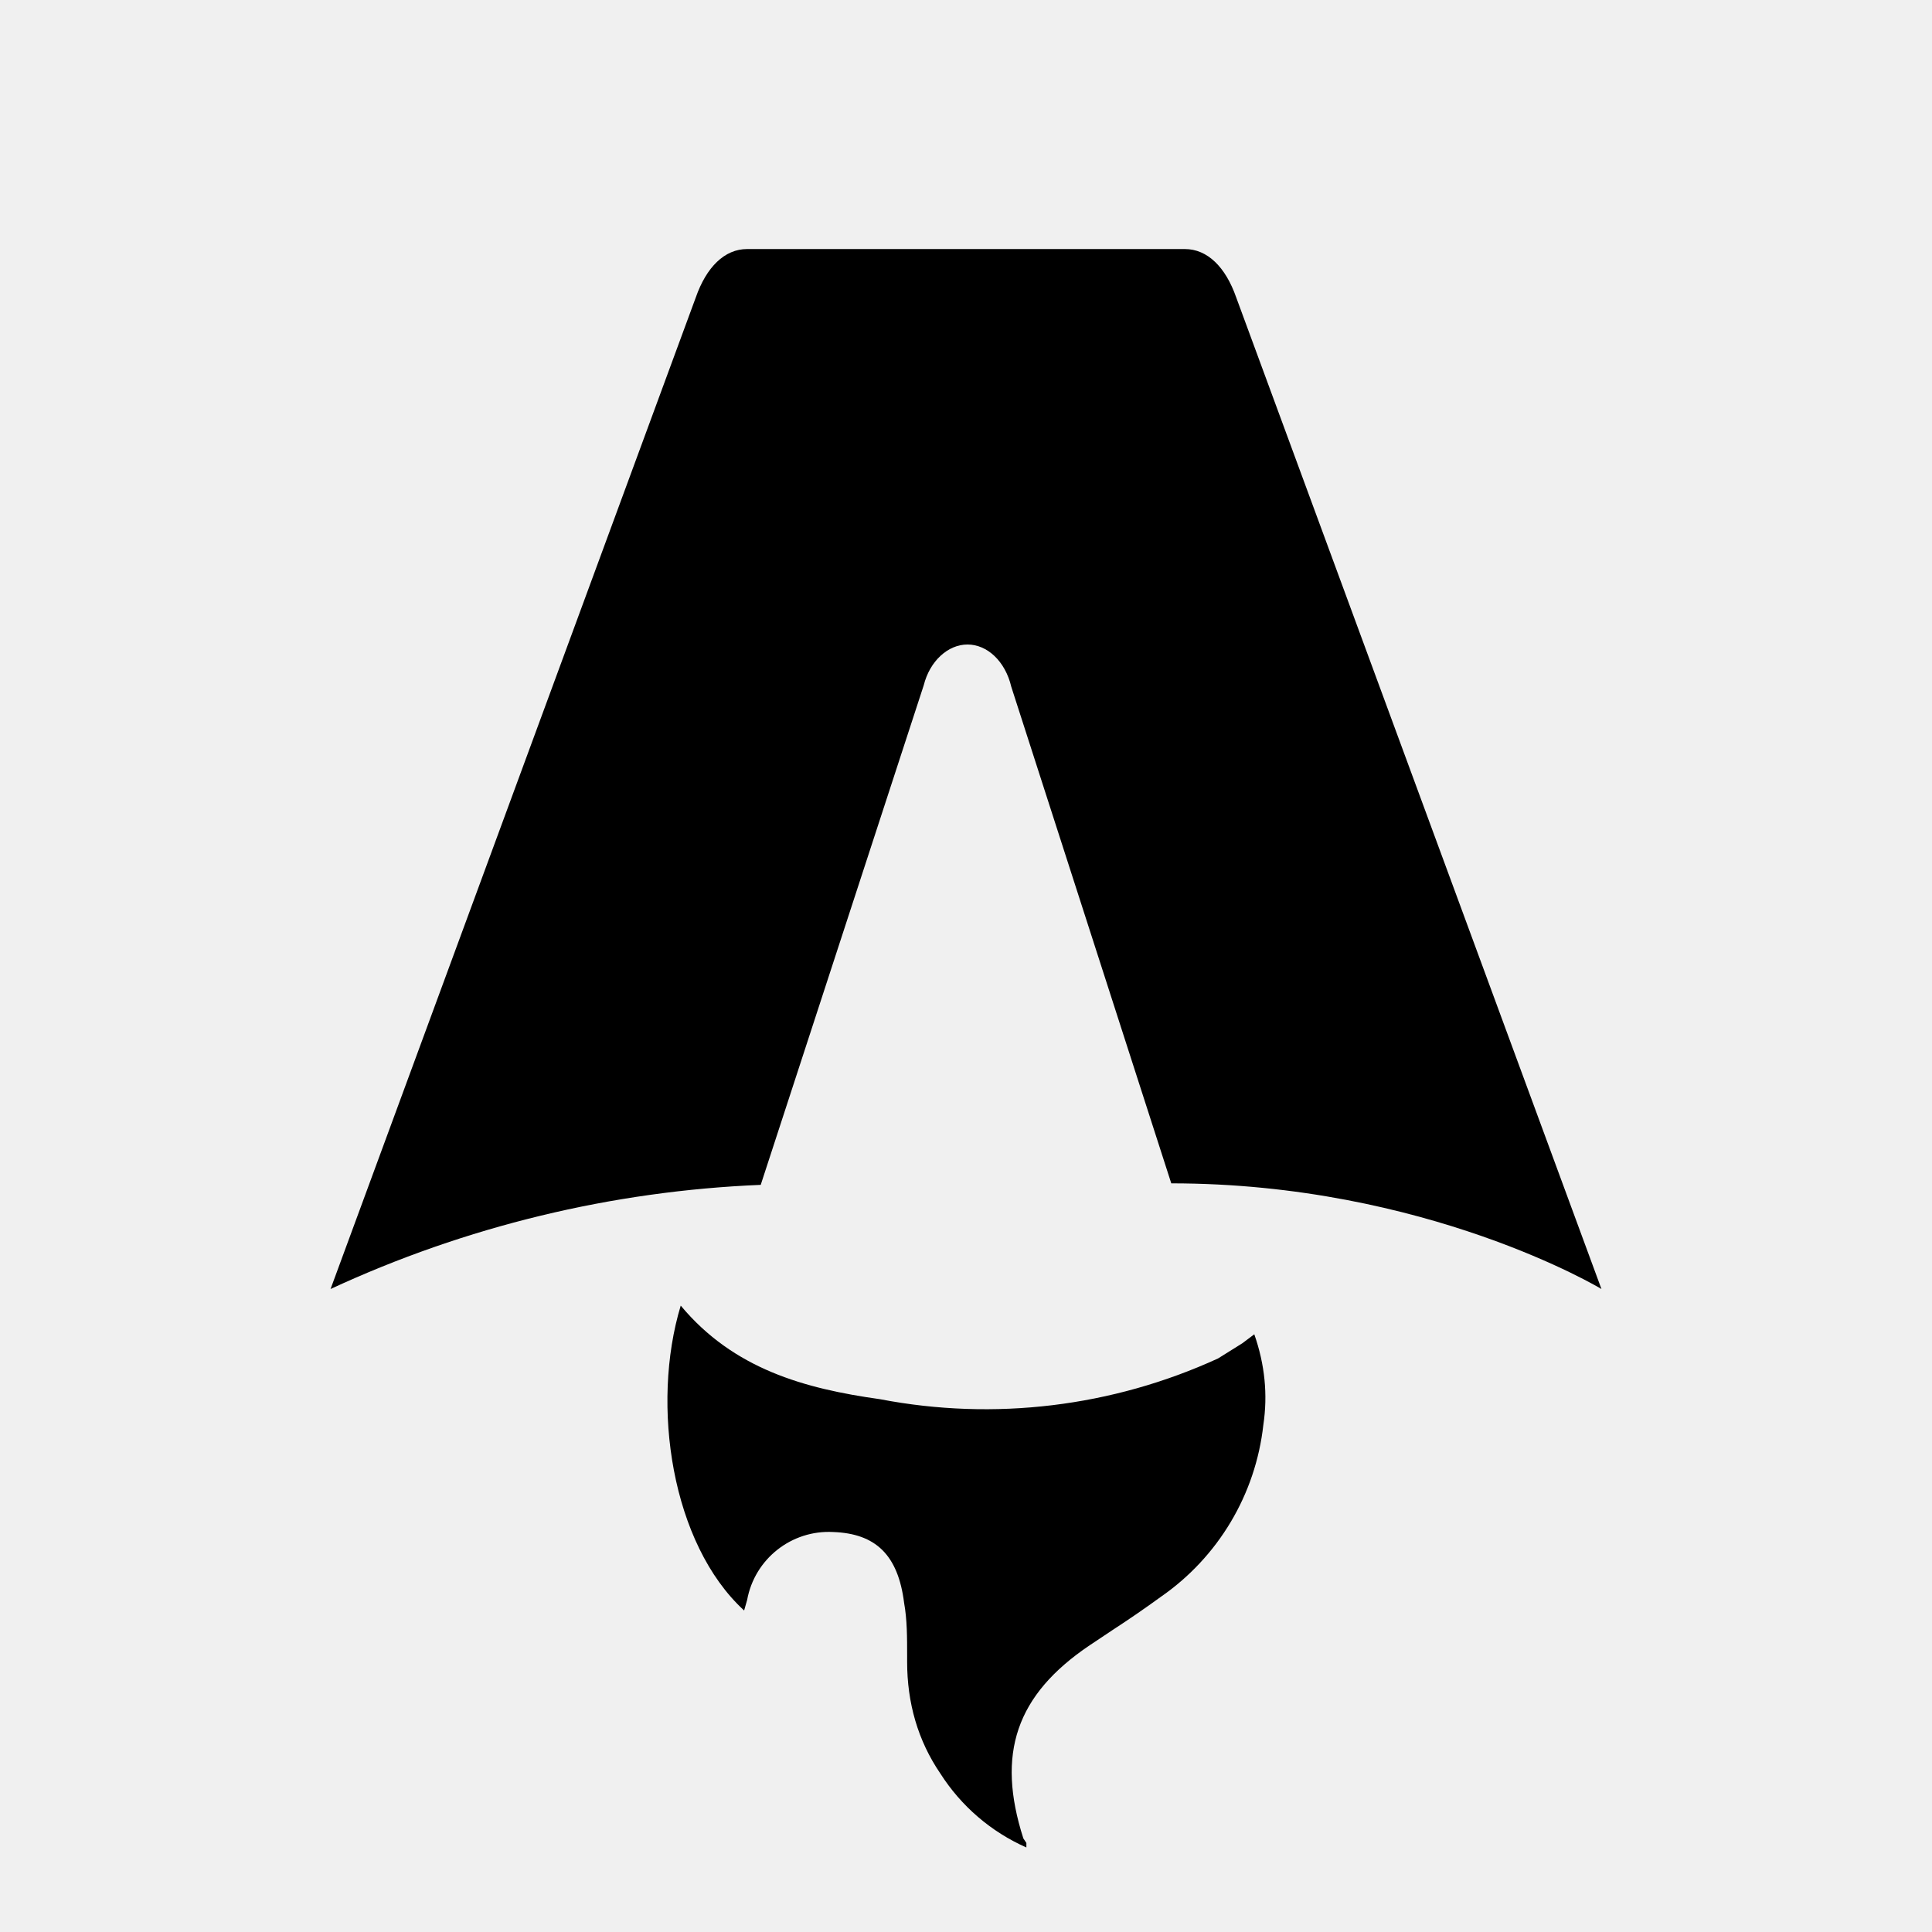
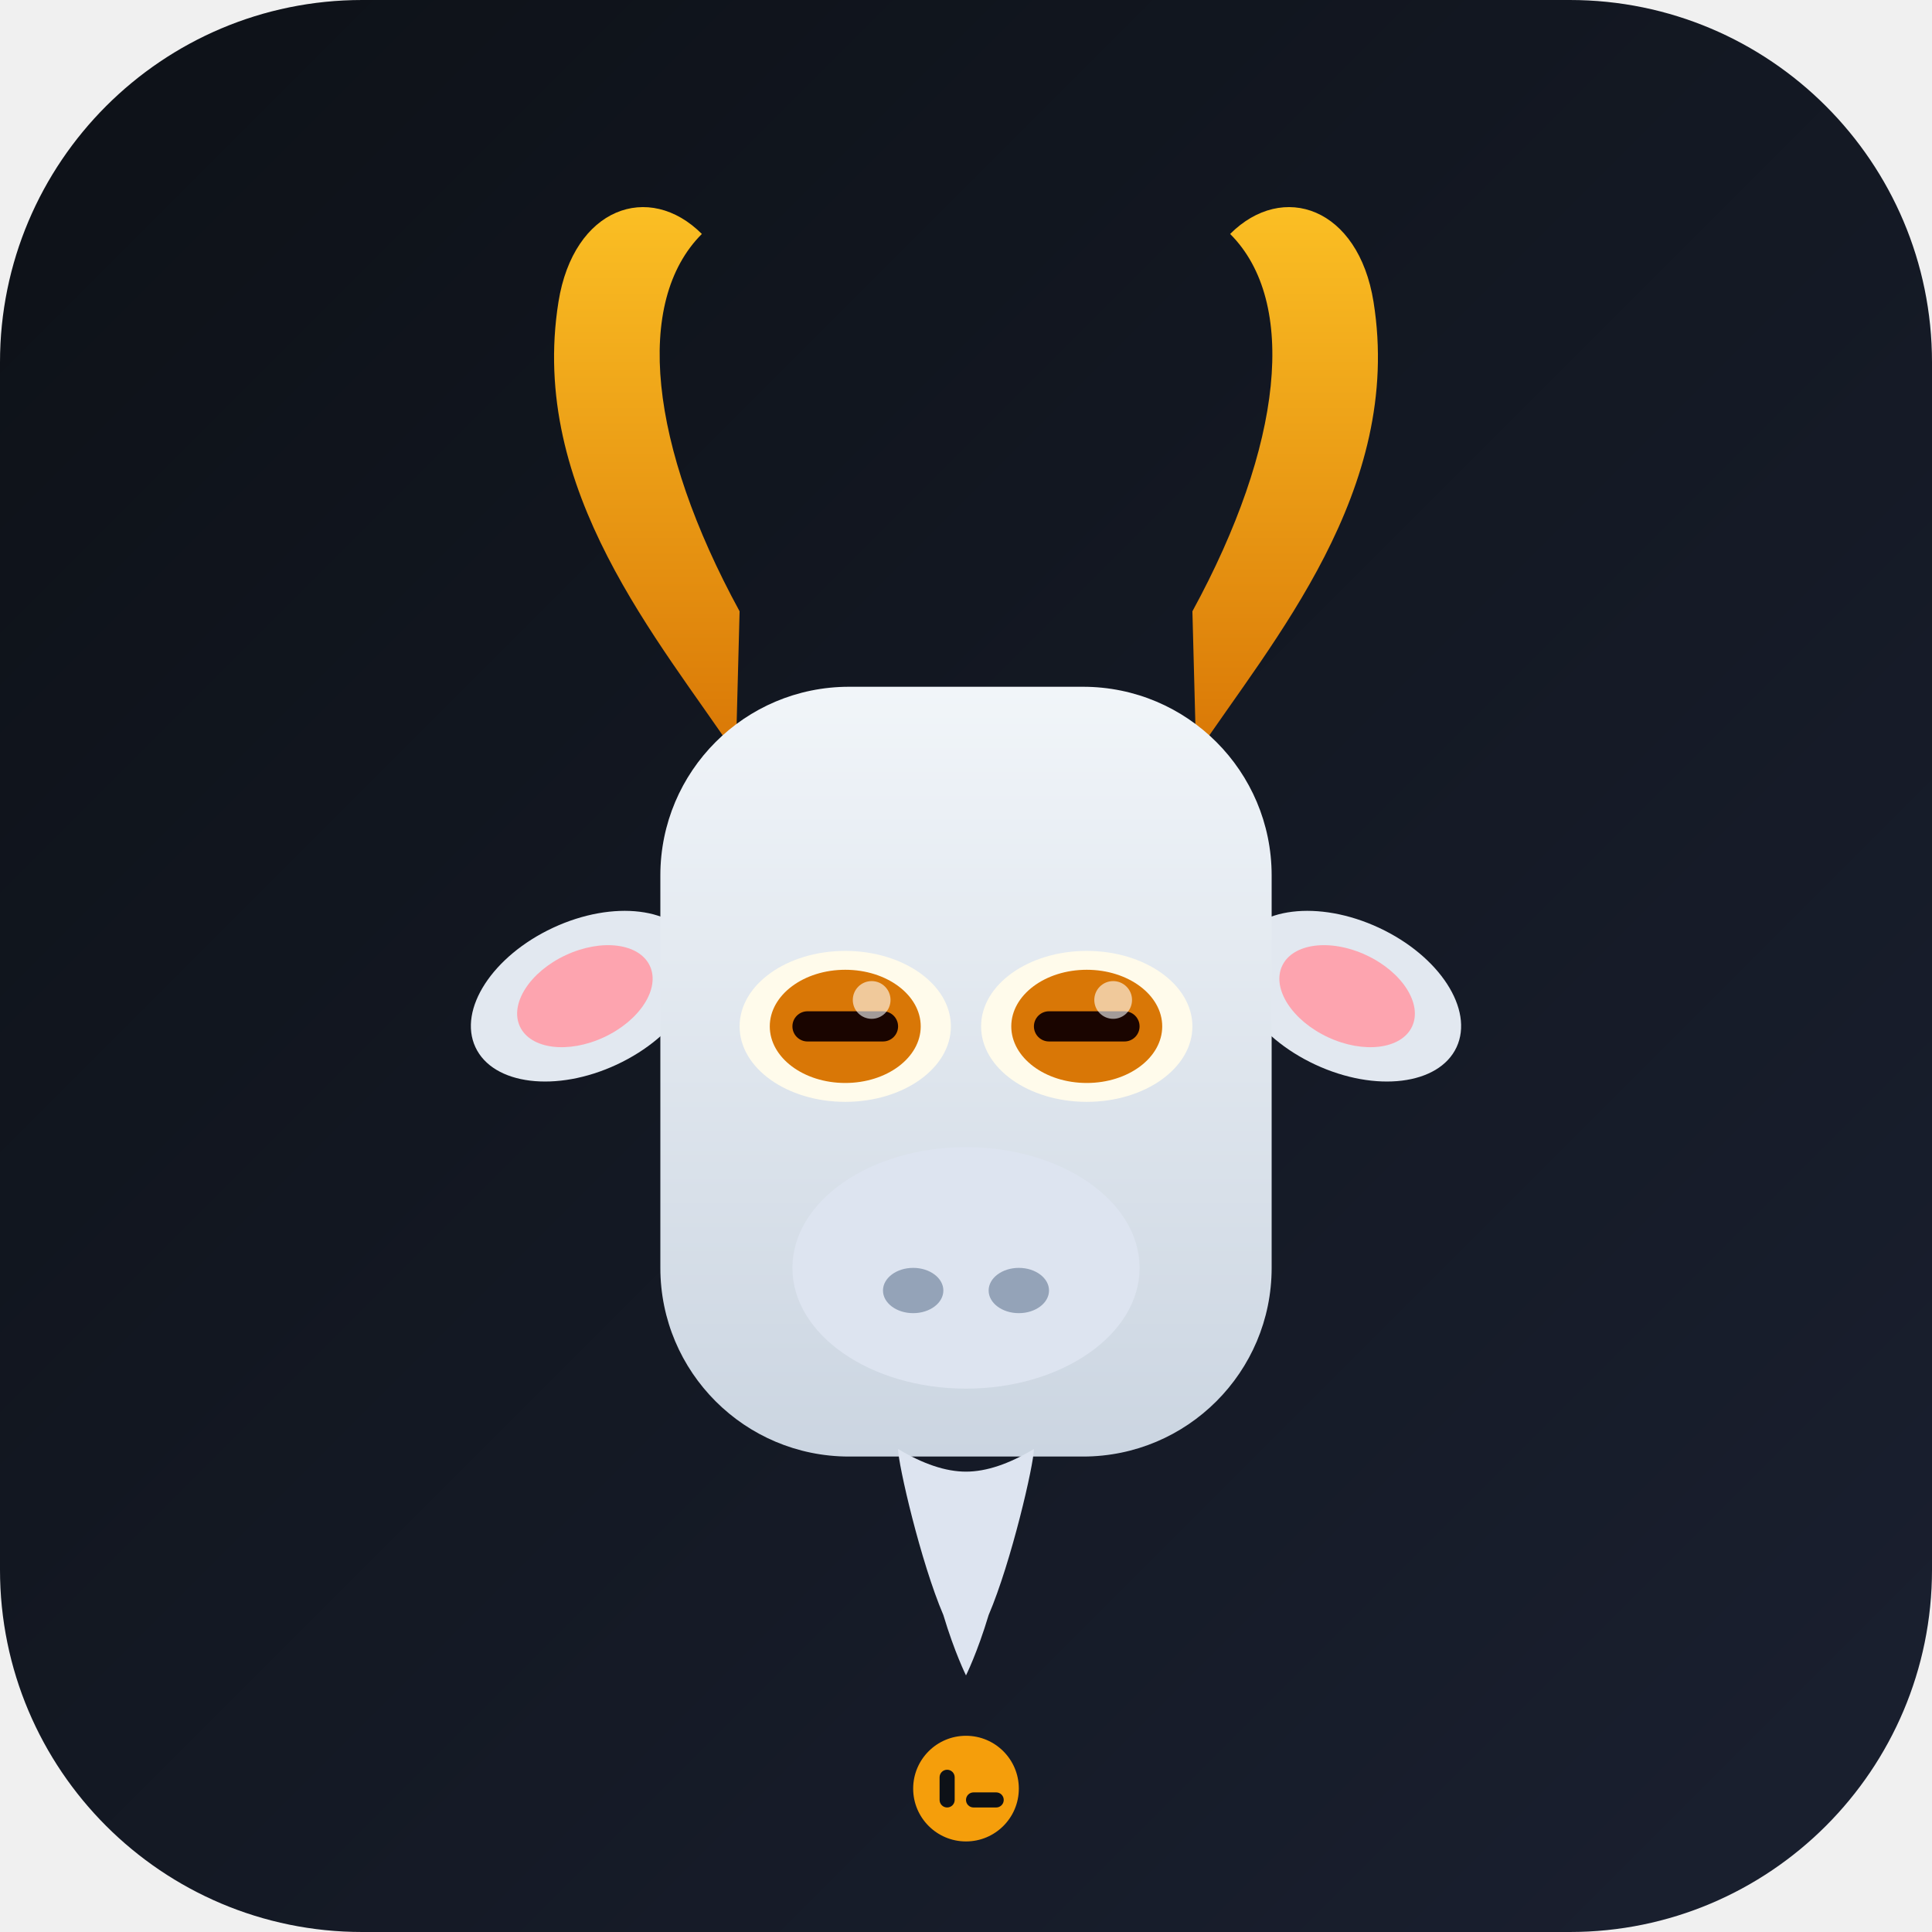
- <svg xmlns="http://www.w3.org/2000/svg" fill="none" viewBox="0 0 128 128">
-   <path d="M50.4 78.5a75.1 75.1 0 0 0-28.5 6.9l24.2-65.7c.7-2 1.9-3.2 3.4-3.2h29c1.5 0 2.7 1.2 3.4 3.2l24.2 65.7s-11.6-7-28.5-7L67 45.5c-.4-1.7-1.6-2.8-2.9-2.8-1.3 0-2.5 1.1-2.9 2.7L50.4 78.5Zm-1.1 28.2Zm-4.2-20.2c-2 6.6-.6 15.8 4.2 20.2a17.5 17.5 0 0 1 .2-.7 5.5 5.5 0 0 1 5.7-4.5c2.8.1 4.3 1.5 4.7 4.7.2 1.1.2 2.3.2 3.5v.4c0 2.7.7 5.2 2.2 7.4a13 13 0 0 0 5.7 4.9v-.3l-.2-.3c-1.8-5.6-.5-9.5 4.4-12.8l1.5-1a73 73 0 0 0 3.2-2.2 16 16 0 0 0 6.8-11.4c.3-2 .1-4-.6-6l-.8.6-1.6 1a37 37 0 0 1-22.4 2.7c-5-.7-9.7-2-13.2-6.2Z" />
-   <style>
-         path { fill: #000; }
-         @media (prefers-color-scheme: dark) {
-             path { fill: #FFF; }
-         }
-     </style>
+ <svg xmlns="http://www.w3.org/2000/svg" viewBox="0 0 512 512" width="512" height="512">
+   <defs>
+     <linearGradient id="bg" x1="0" y1="0" x2="1" y2="1">
+       <stop offset="0%" stop-color="#0d1117" />
+       <stop offset="100%" stop-color="#1a2030" />
+     </linearGradient>
+     <linearGradient id="hornGrad" x1="0" y1="0" x2="0" y2="1">
+       <stop offset="0%" stop-color="#fbbf24" />
+       <stop offset="100%" stop-color="#d97706" />
+     </linearGradient>
+     <linearGradient id="faceGrad" x1="0" y1="0" x2="0" y2="1">
+       <stop offset="0%" stop-color="#f1f5f9" />
+       <stop offset="100%" stop-color="#cbd5e1" />
+     </linearGradient>
+   </defs>
+   <rect width="512" height="512" rx="96" fill="url(#bg)" />
+   <path d="M 195 200 C 175 170, 140 130, 148 80 C 152 55, 172 48, 186 62 C 168 80, 172 118, 196 162 Z" fill="url(#hornGrad)" />
+   <path d="M 317 200 C 337 170, 372 130, 364 80 C 360 55, 340 48, 326 62 C 344 80, 340 118, 316 162 Z" fill="url(#hornGrad)" />
+   <ellipse cx="155" cy="264" rx="32" ry="20" fill="#e2e8f0" transform="rotate(-25 155 264)" />
+   <ellipse cx="357" cy="264" rx="32" ry="20" fill="#e2e8f0" transform="rotate(25 357 264)" />
+   <ellipse cx="155" cy="264" rx="19" ry="12" fill="#fda4af" transform="rotate(-25 155 264)" />
+   <ellipse cx="357" cy="264" rx="19" ry="12" fill="#fda4af" transform="rotate(25 357 264)" />
+   <rect x="175" y="182" width="162" height="204" rx="50" fill="url(#faceGrad)" />
+   <ellipse cx="224" cy="272" rx="28" ry="20" fill="#fffbeb" />
+   <ellipse cx="288" cy="272" rx="28" ry="20" fill="#fffbeb" />
+   <ellipse cx="224" cy="272" rx="20" ry="15" fill="#d97706" />
+   <ellipse cx="288" cy="272" rx="20" ry="15" fill="#d97706" />
+   <rect x="210" y="268" width="28" height="8" rx="4" fill="#1a0500" />
+   <rect x="274" y="268" width="28" height="8" rx="4" fill="#1a0500" />
+   <circle cx="231" cy="265" r="5" fill="rgba(255,255,255,0.6)" />
+   <circle cx="295" cy="265" r="5" fill="rgba(255,255,255,0.6)" />
+   <ellipse cx="256" cy="336" rx="46" ry="32" fill="#dde4f0" />
+   <ellipse cx="242" cy="342" rx="8" ry="6" fill="#94a3b8" />
+   <ellipse cx="270" cy="342" rx="8" ry="6" fill="#94a3b8" />
+   <path d="M 238 384 C 238 388, 244 414, 250 428 C 253 438, 256 444, 256 444            C 256 444, 259 438, 262 428 C 268 414, 274 388, 274 384            Q 264 390, 256 390 Q 248 390, 238 384 Z" fill="#dde4f0" />
+   <circle cx="256" cy="474" r="14" fill="#f59e0b" />
+   <rect x="249" y="469" width="4" height="10" rx="2" fill="#0d1117" />
+   <rect x="256" y="475" width="10" height="4" rx="2" fill="#0d1117" />
</svg>
